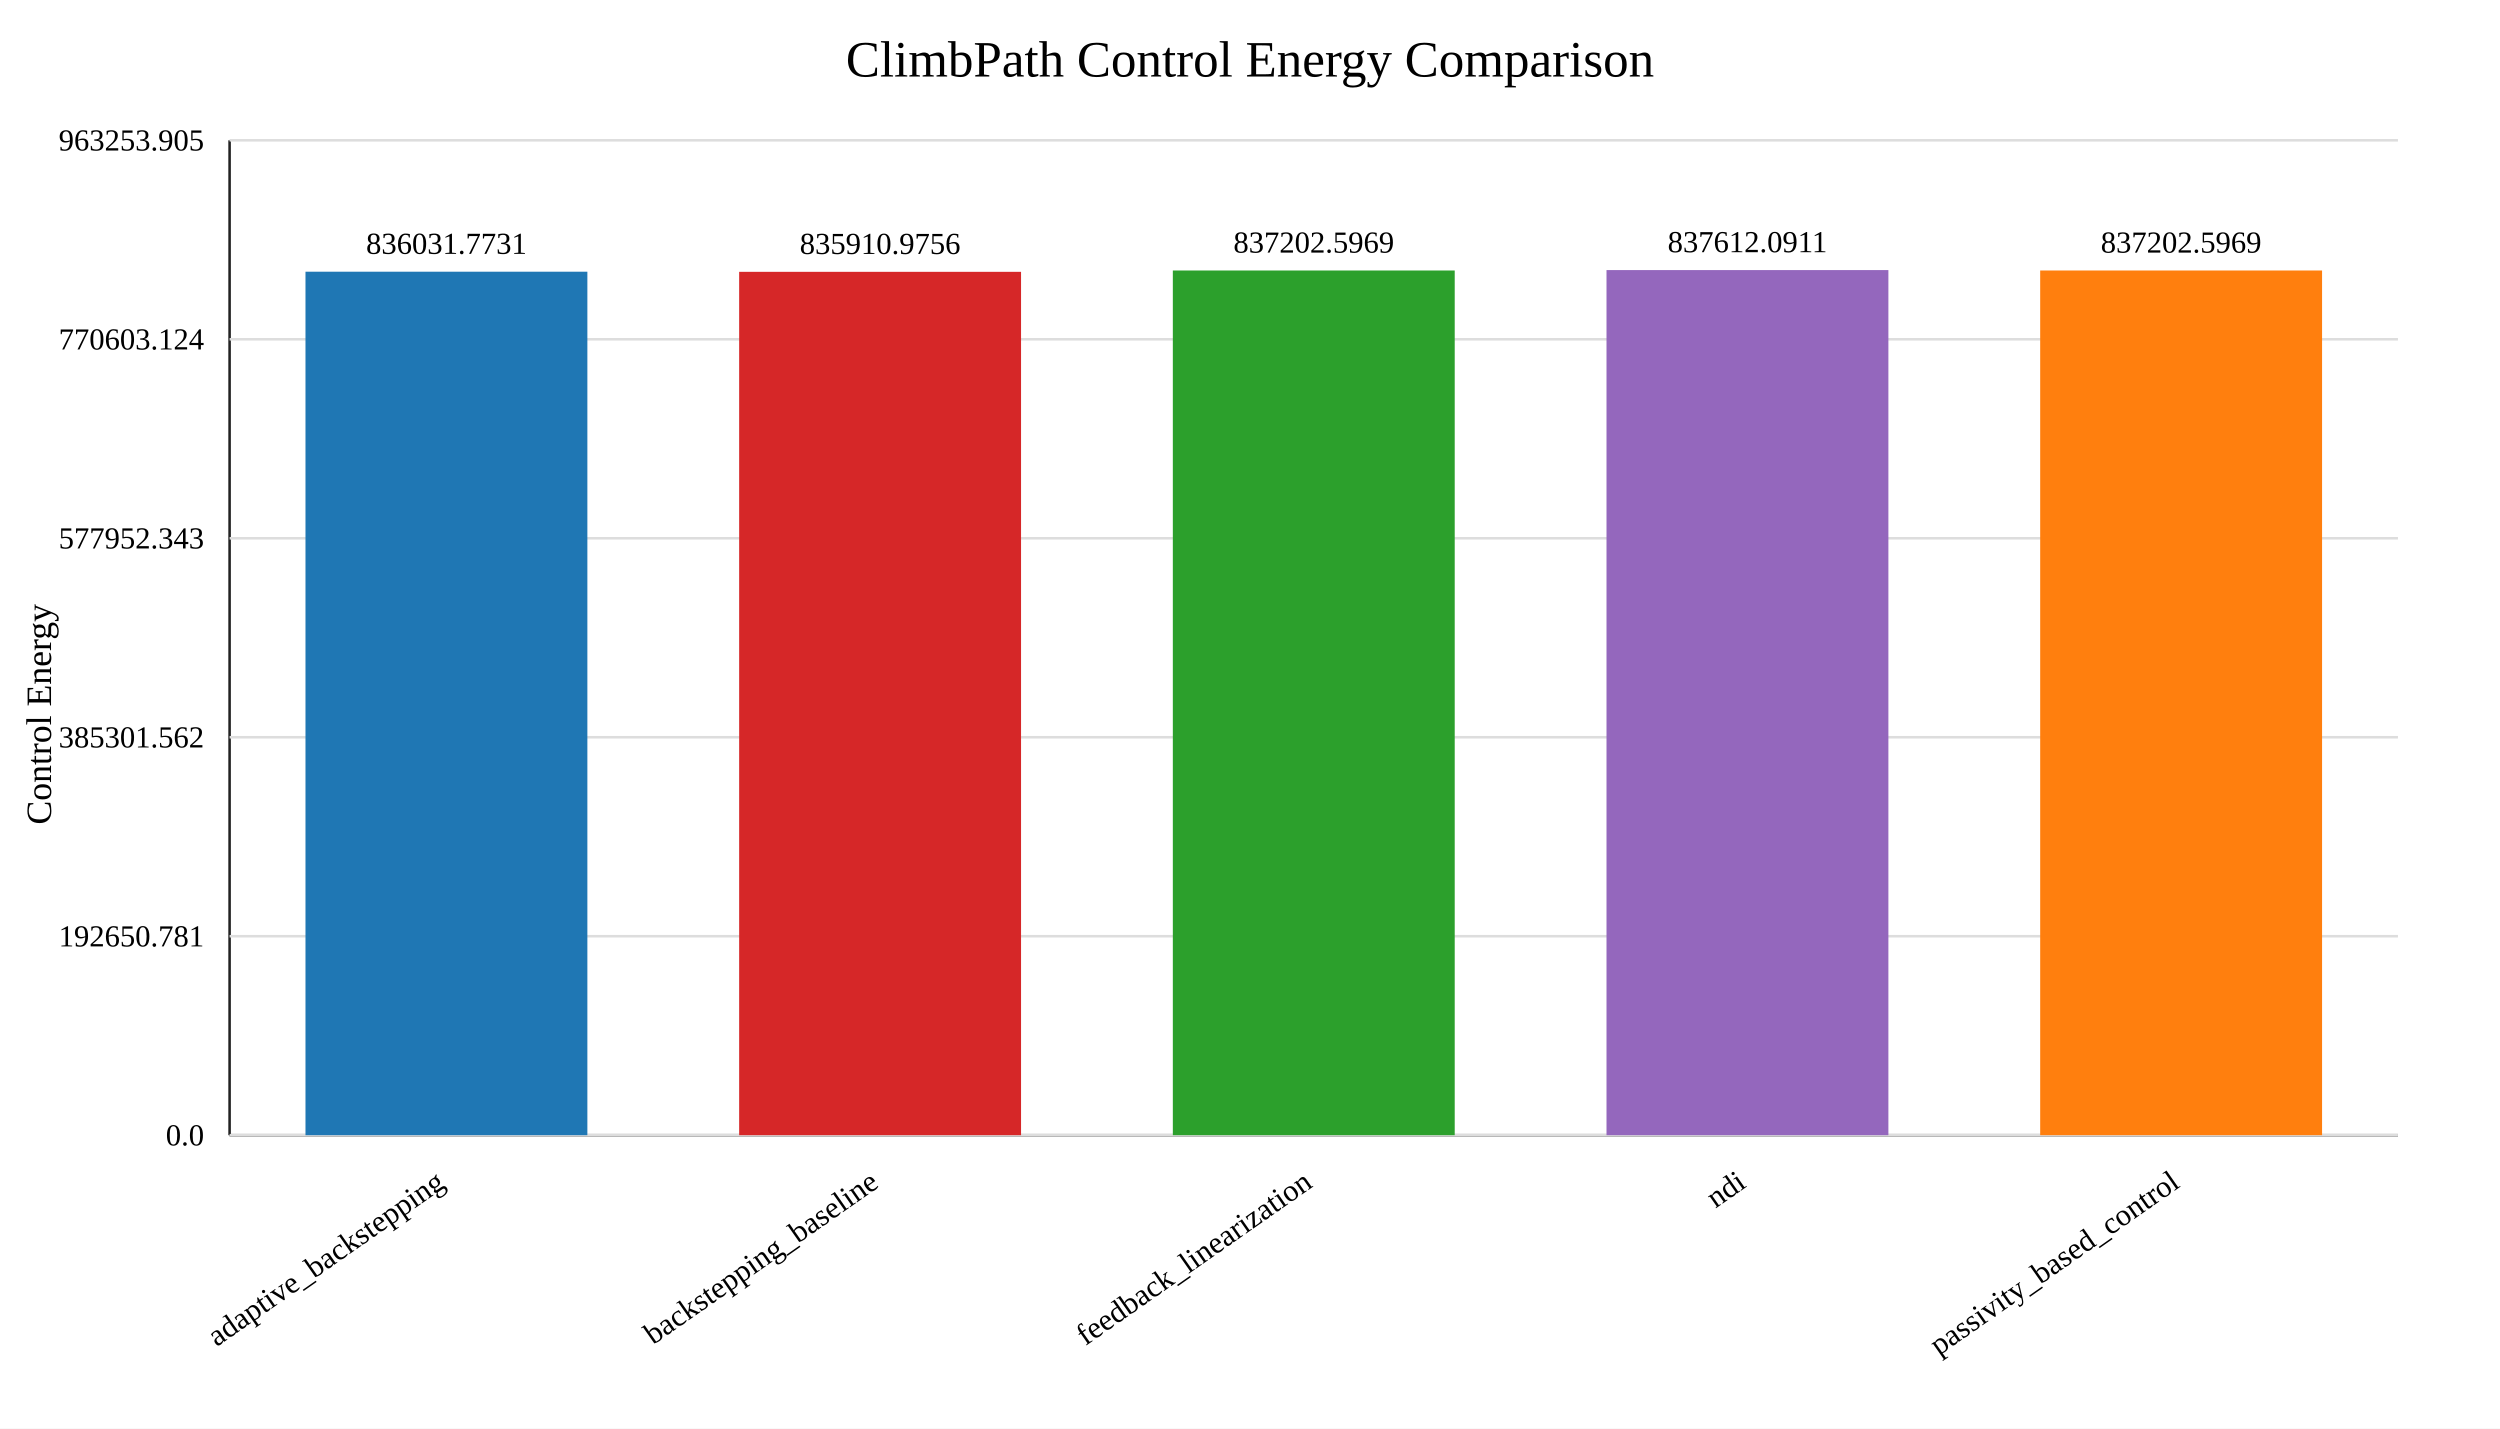
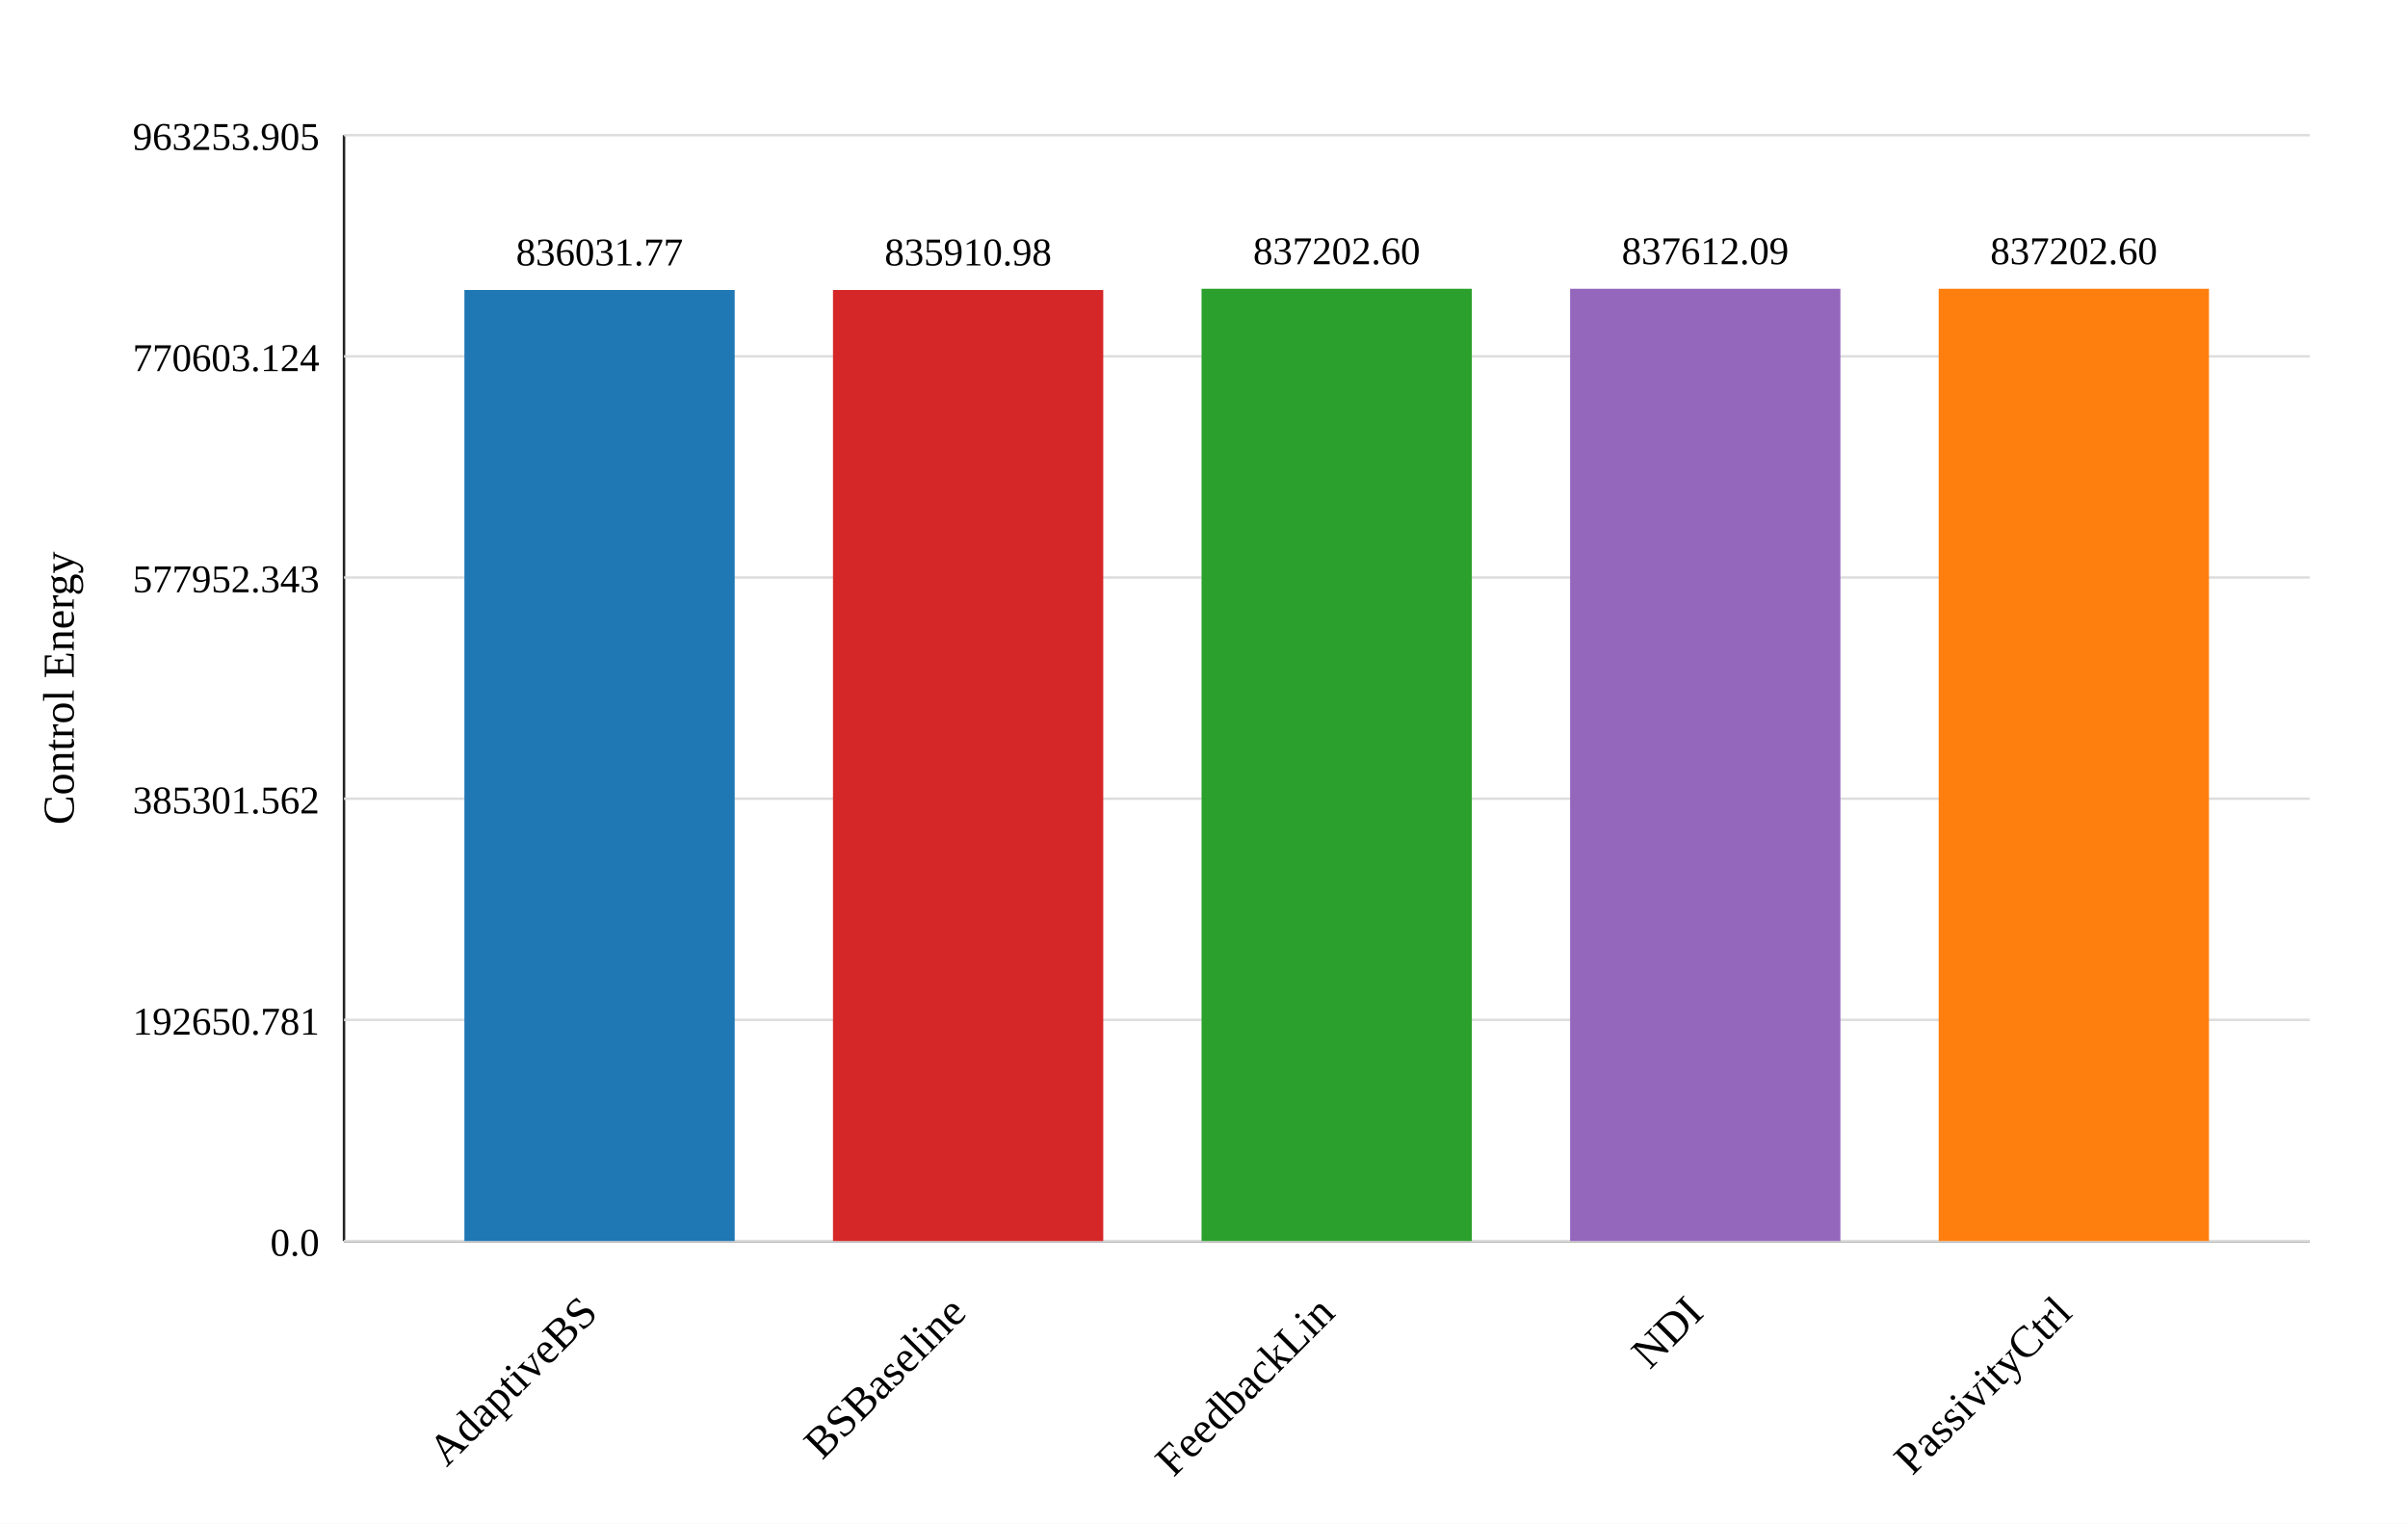
- <svg xmlns="http://www.w3.org/2000/svg" width="980" height="560" viewBox="0 0 980 560">
+ <svg xmlns="http://www.w3.org/2000/svg" width="980" height="620" viewBox="0 0 980 620">
  <rect width="100%" height="100%" fill="white" />
-   <text x="490.0" y="30" text-anchor="middle" font-family="Times New Roman" font-size="20">ClimbPath Control Energy Comparison</text>
-   <line x1="90.0" y1="445.0" x2="940.0" y2="445.0" stroke="#222" />
-   <line x1="90.0" y1="55.0" x2="90.0" y2="445.0" stroke="#222" />
-   <line x1="90.0" y1="445.0" x2="940.0" y2="445.0" stroke="#dddddd" />
-   <text x="80.0" y="449.0" text-anchor="end" font-family="Times New Roman" font-size="12">0.0</text>
-   <line x1="90.0" y1="367.0" x2="940.0" y2="367.0" stroke="#dddddd" />
-   <text x="80.0" y="371.0" text-anchor="end" font-family="Times New Roman" font-size="12">192650.781</text>
-   <line x1="90.0" y1="289.0" x2="940.0" y2="289.0" stroke="#dddddd" />
-   <text x="80.0" y="293.0" text-anchor="end" font-family="Times New Roman" font-size="12">385301.562</text>
-   <line x1="90.0" y1="211.0" x2="940.0" y2="211.0" stroke="#dddddd" />
-   <text x="80.0" y="215.0" text-anchor="end" font-family="Times New Roman" font-size="12">577952.343</text>
-   <line x1="90.0" y1="133.0" x2="940.0" y2="133.0" stroke="#dddddd" />
-   <text x="80.0" y="137.0" text-anchor="end" font-family="Times New Roman" font-size="12">770603.124</text>
-   <line x1="90.0" y1="55" x2="940.0" y2="55" stroke="#dddddd" />
-   <text x="80.0" y="59" text-anchor="end" font-family="Times New Roman" font-size="12">963253.905</text>
-   <rect x="119.75" y="106.509" width="110.5" height="338.491" fill="#1f77b4" />
-   <text x="175.0" y="99.509" text-anchor="middle" font-family="Times New Roman" font-size="12">836031.7731</text>
-   <text x="175.0" y="465.0" text-anchor="end" transform="rotate(-35 175.0 465.0)" font-family="Times New Roman" font-size="12">adaptive_backstepping</text>
-   <rect x="289.75" y="106.558" width="110.5" height="338.442" fill="#d62728" />
-   <text x="345.0" y="99.558" text-anchor="middle" font-family="Times New Roman" font-size="12">835910.9756</text>
-   <text x="345.0" y="465.0" text-anchor="end" transform="rotate(-35 345.0 465.0)" font-family="Times New Roman" font-size="12">backstepping_baseline</text>
-   <rect x="459.75" y="106.035" width="110.5" height="338.965" fill="#2ca02c" />
-   <text x="515.0" y="99.035" text-anchor="middle" font-family="Times New Roman" font-size="12">837202.5969</text>
-   <text x="515.0" y="465.0" text-anchor="end" transform="rotate(-35 515.0 465.0)" font-family="Times New Roman" font-size="12">feedback_linearization</text>
-   <rect x="629.75" y="105.87" width="110.5" height="339.13" fill="#9467bd" />
-   <text x="685.0" y="98.87" text-anchor="middle" font-family="Times New Roman" font-size="12">837612.0911</text>
-   <text x="685.0" y="465.0" text-anchor="end" transform="rotate(-35 685.0 465.0)" font-family="Times New Roman" font-size="12">ndi</text>
-   <rect x="799.75" y="106.035" width="110.5" height="338.965" fill="#ff7f0e" />
-   <text x="855.0" y="99.035" text-anchor="middle" font-family="Times New Roman" font-size="12">837202.5969</text>
-   <text x="855.0" y="465.0" text-anchor="end" transform="rotate(-35 855.0 465.0)" font-family="Times New Roman" font-size="12">passivity_based_control</text>
-   <text x="20" y="280.0" transform="rotate(-90 20 280.0)" text-anchor="middle" font-family="Times New Roman" font-size="14">Control Energy</text>
+   <line x1="140.0" y1="505.0" x2="940.0" y2="505.0" stroke="#222" />
+   <line x1="140.0" y1="55.0" x2="140.0" y2="505.0" stroke="#222" />
+   <line x1="140.0" y1="505.0" x2="940.0" y2="505.0" stroke="#dddddd" />
+   <text x="130.0" y="511.0" text-anchor="end" font-family="Times New Roman" font-size="16">0.0</text>
+   <line x1="140.0" y1="415.0" x2="940.0" y2="415.0" stroke="#dddddd" />
+   <text x="130.0" y="421.0" text-anchor="end" font-family="Times New Roman" font-size="16">192650.781</text>
+   <line x1="140.0" y1="325.0" x2="940.0" y2="325.0" stroke="#dddddd" />
+   <text x="130.0" y="331.0" text-anchor="end" font-family="Times New Roman" font-size="16">385301.562</text>
+   <line x1="140.0" y1="235.0" x2="940.0" y2="235.0" stroke="#dddddd" />
+   <text x="130.0" y="241.0" text-anchor="end" font-family="Times New Roman" font-size="16">577952.343</text>
+   <line x1="140.0" y1="145.0" x2="940.0" y2="145.0" stroke="#dddddd" />
+   <text x="130.0" y="151.0" text-anchor="end" font-family="Times New Roman" font-size="16">770603.124</text>
+   <line x1="140.0" y1="55.0" x2="940.0" y2="55.0" stroke="#dddddd" />
+   <text x="130.0" y="61.0" text-anchor="end" font-family="Times New Roman" font-size="16">963253.905</text>
+   <rect x="189.0" y="118.0" width="110.0" height="387.0" fill="#1f77b4" />
+   <text x="244.0" y="108.0" text-anchor="middle" font-family="Times New Roman" font-size="16">836031.77</text>
+   <text x="244.0" y="535.0" text-anchor="end" transform="rotate(-45 244.0 535.0)" font-family="Times New Roman" font-size="18">AdaptiveBS</text>
+   <rect x="339.0" y="118.0" width="110.0" height="387.0" fill="#d62728" />
+   <text x="394.0" y="108.0" text-anchor="middle" font-family="Times New Roman" font-size="16">835910.98</text>
+   <text x="394.0" y="535.0" text-anchor="end" transform="rotate(-45 394.0 535.0)" font-family="Times New Roman" font-size="18">BSBaseline</text>
+   <rect x="489.0" y="117.5" width="110.0" height="387.5" fill="#2ca02c" />
+   <text x="544.0" y="107.5" text-anchor="middle" font-family="Times New Roman" font-size="16">837202.60</text>
+   <text x="544.0" y="535.0" text-anchor="end" transform="rotate(-45 544.0 535.0)" font-family="Times New Roman" font-size="18">FeedbackLin</text>
+   <rect x="639.0" y="117.5" width="110.0" height="387.5" fill="#9467bd" />
+   <text x="694.0" y="107.5" text-anchor="middle" font-family="Times New Roman" font-size="16">837612.09</text>
+   <text x="694.0" y="535.0" text-anchor="end" transform="rotate(-45 694.0 535.0)" font-family="Times New Roman" font-size="18">NDI</text>
+   <rect x="789.0" y="117.5" width="110.0" height="387.5" fill="#ff7f0e" />
+   <text x="844.0" y="107.5" text-anchor="middle" font-family="Times New Roman" font-size="16">837202.60</text>
+   <text x="844.0" y="535.0" text-anchor="end" transform="rotate(-45 844.0 535.0)" font-family="Times New Roman" font-size="18">PassivityCtrl</text>
+   <text x="30" y="280.0" transform="rotate(-90 30 280.0)" text-anchor="middle" font-family="Times New Roman" font-size="18">Control Energy</text>
</svg>
